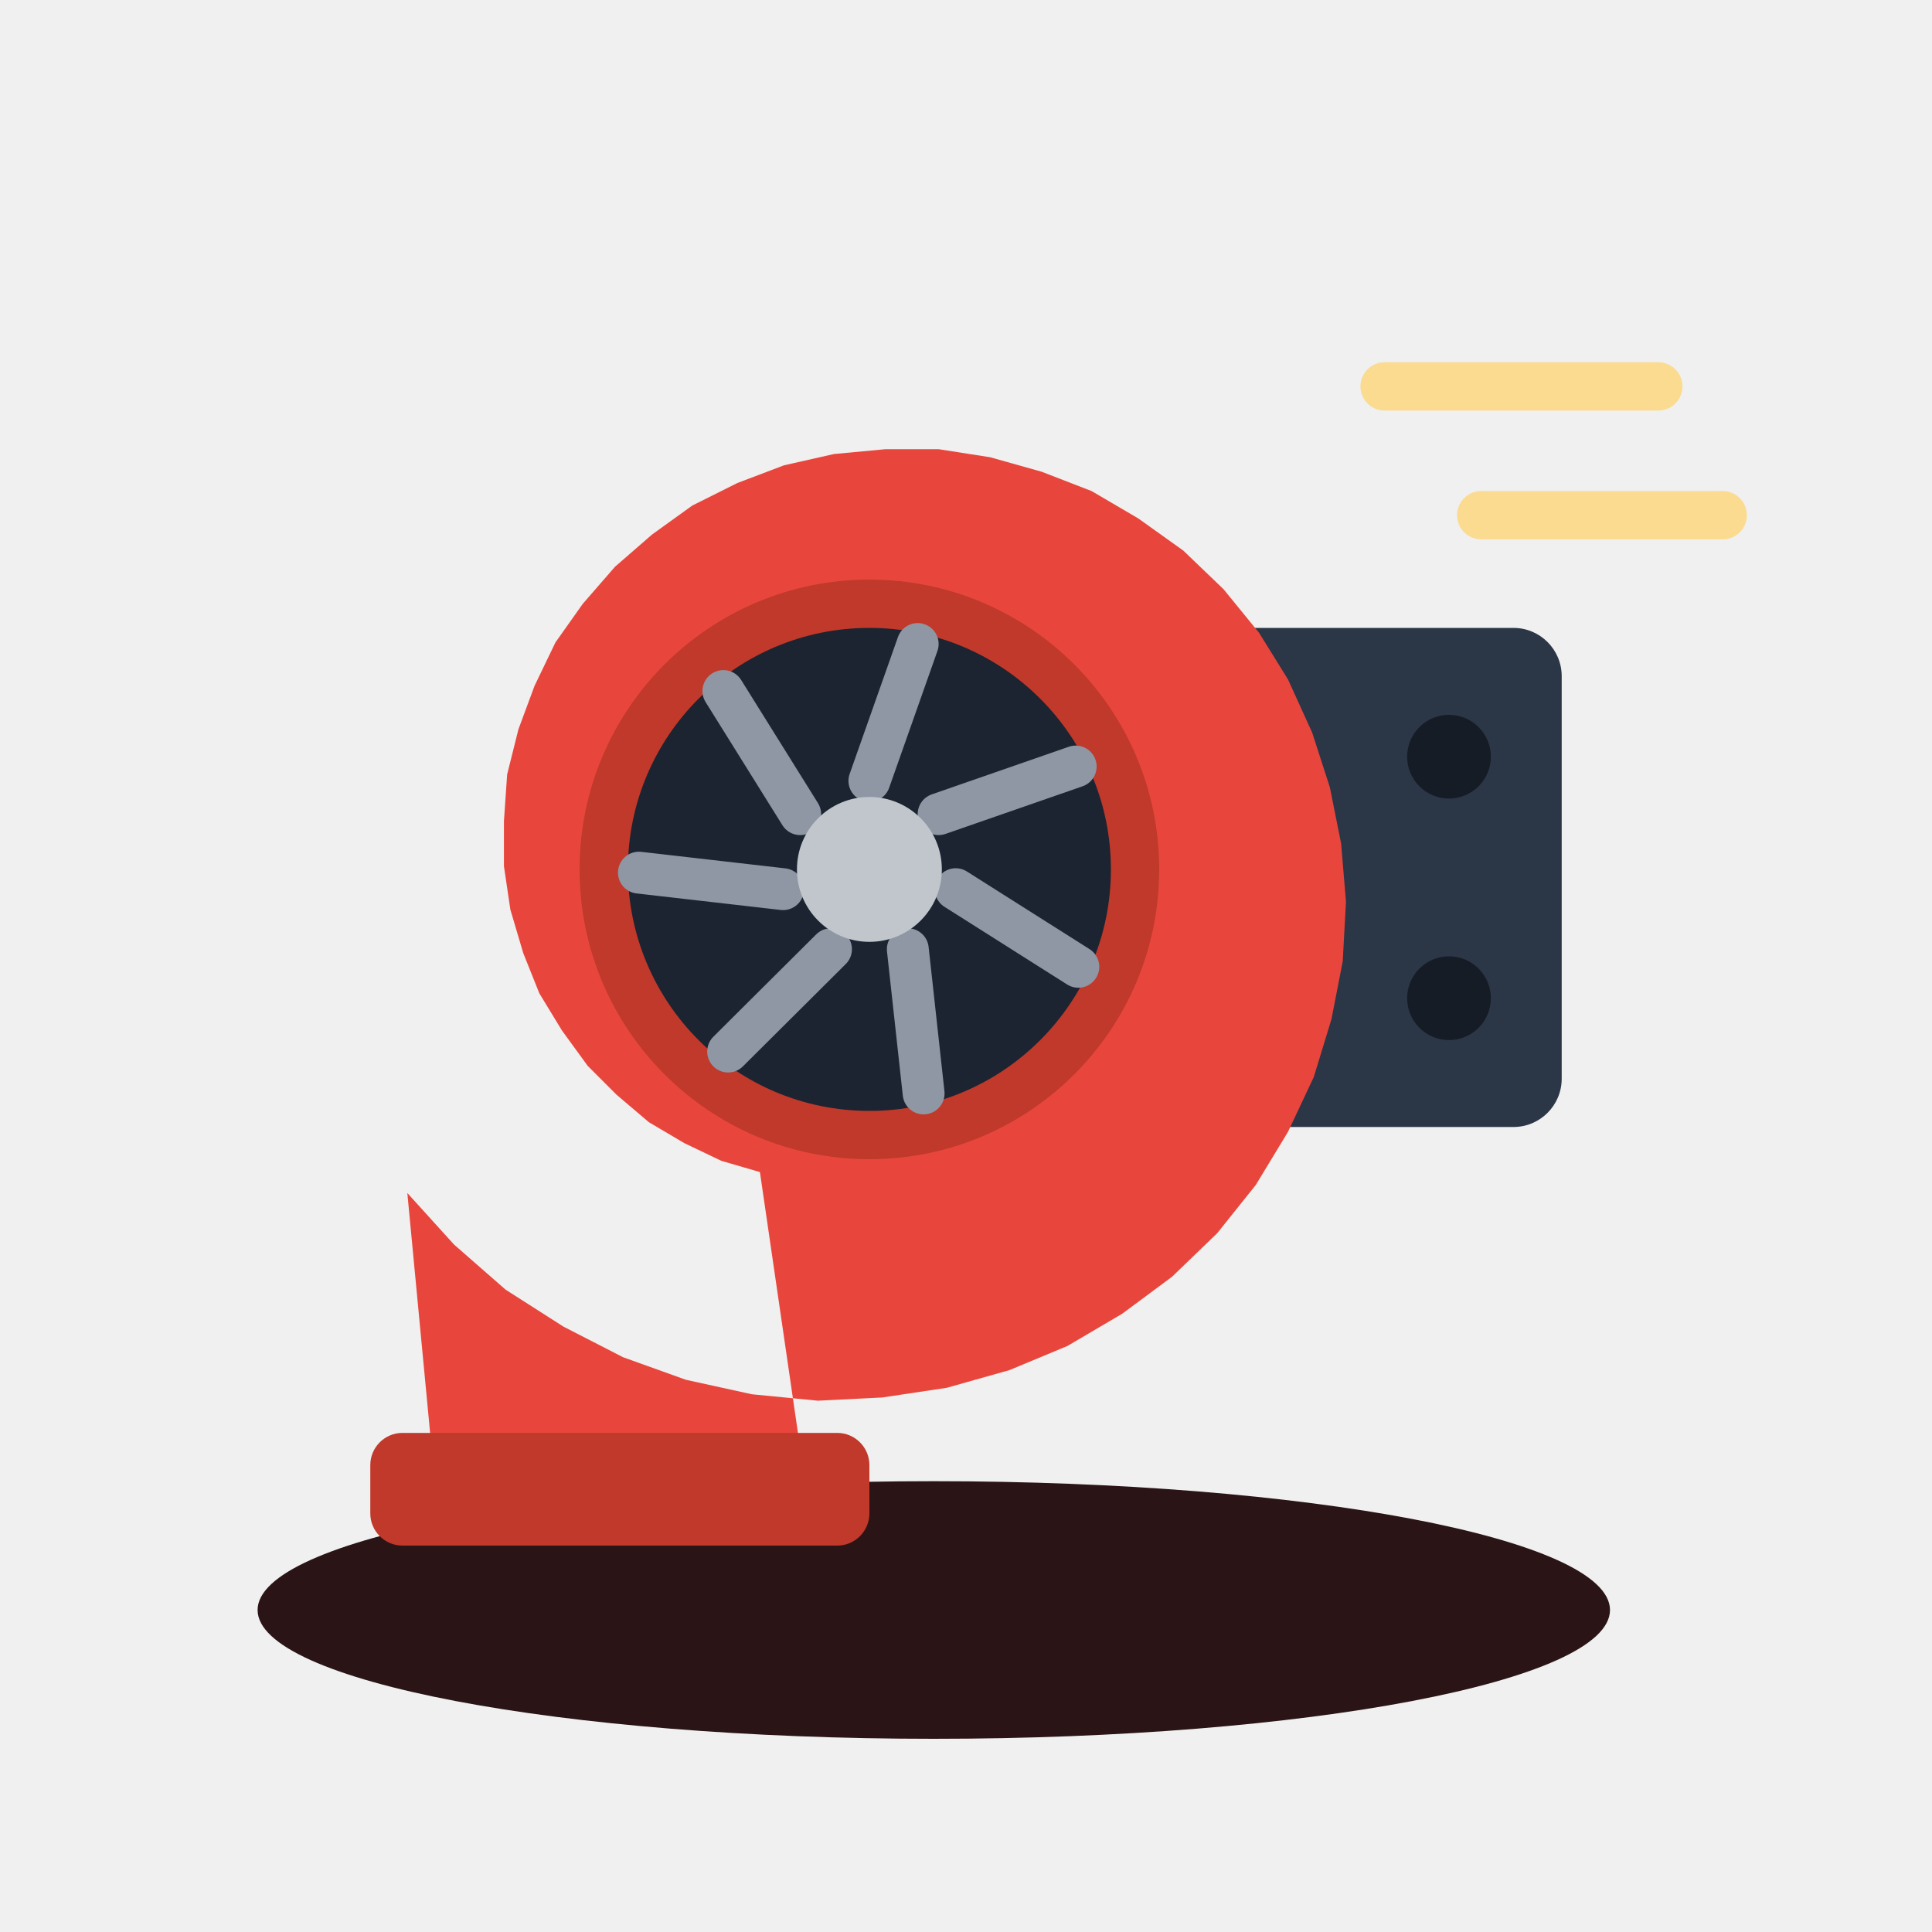
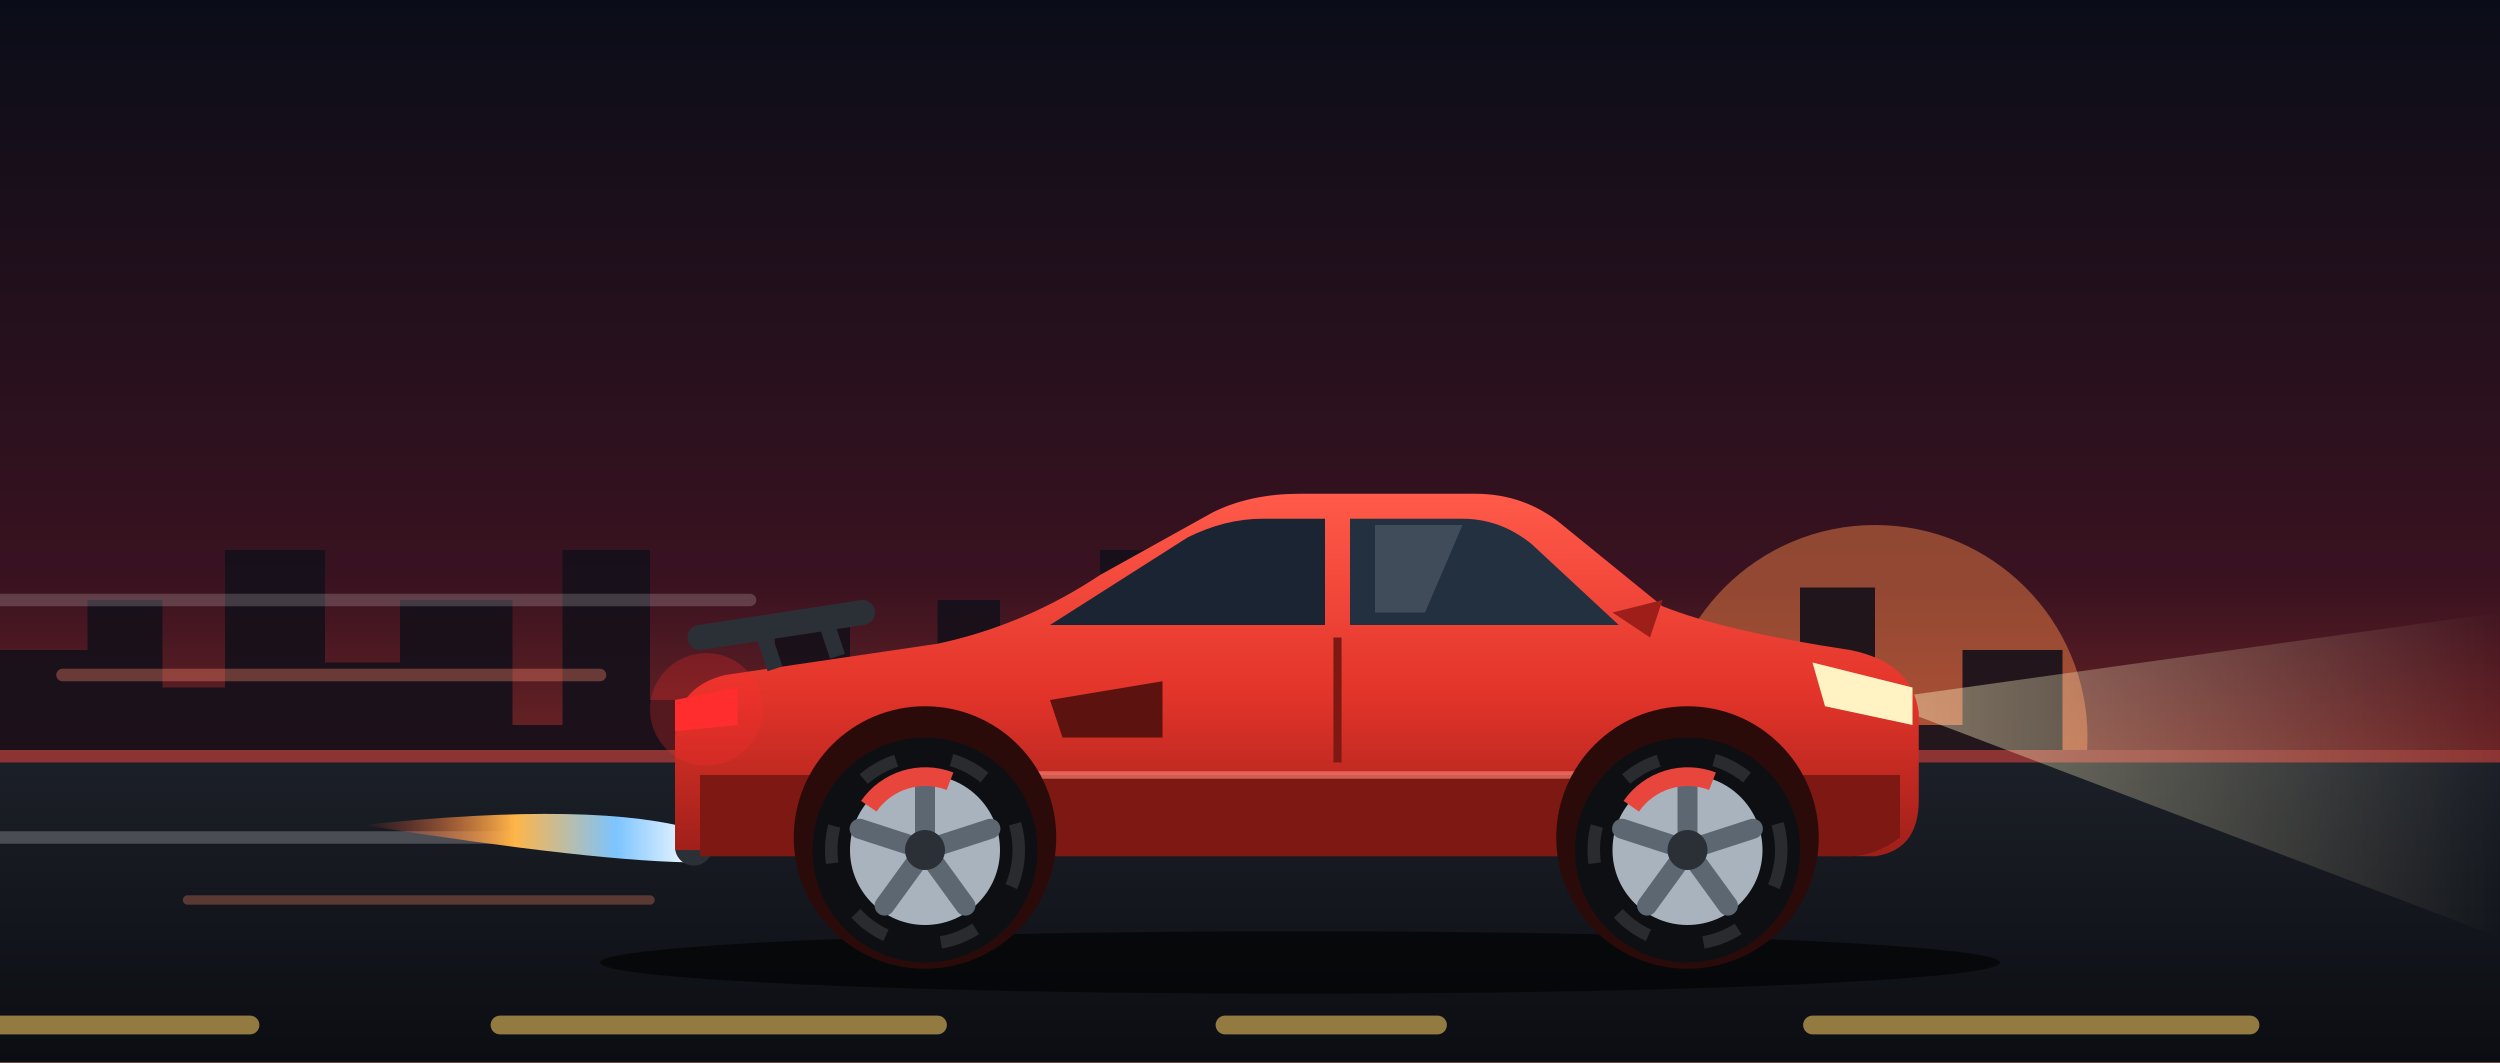
- <svg xmlns="http://www.w3.org/2000/svg" viewBox="0 0 120 120">
-   <ellipse cx="58" cy="100" rx="42" ry="8" fill="#2a1416" />
-   <rect x="72" y="39" width="25" height="31" rx="3" fill="#2b3647" />
-   <circle cx="90" cy="47" r="2.6" fill="#161c26" />
-   <circle cx="90" cy="62" r="2.6" fill="#161c26" />
-   <path d="M47.2 72.8 L44.8 72.1 L42.5 71 L40.3 69.7 L38.3 68 L36.5 66.2 L34.9 64 L33.5 61.7 L32.5 59.2 L31.7 56.5 L31.3 53.8 L31.3 51 L31.5 48.1 L32.2 45.3 L33.2 42.6 L34.5 39.9 L36.2 37.5 L38.2 35.2 L40.5 33.2 L43 31.4 L45.8 30 L48.7 28.9 L51.8 28.2 L55 27.9 L58.3 27.9 L61.5 28.4 L64.7 29.3 L67.8 30.5 L70.7 32.2 L73.5 34.2 L76 36.6 L78.2 39.3 L80 42.2 L81.5 45.5 L82.6 48.9 L83.3 52.4 L83.6 56 L83.4 59.7 L82.7 63.3 L81.6 66.9 L80 70.3 L78 73.6 L75.6 76.6 L72.8 79.3 L69.7 81.6 L66.3 83.6 L62.7 85.1 L58.8 86.2 L54.8 86.8 L50.8 87 L46.7 86.6 L42.6 85.7 L38.7 84.3 L35 82.4 L31.4 80.1 L28.2 77.3 L25.3 74.1 L25.3 74.1 L27 92 L50 92 Z" fill="#e8463c" />
-   <rect x="23" y="89" width="31" height="7" rx="2" fill="#c0392b" />
-   <circle cx="54" cy="54" r="18" fill="#c0392b" />
-   <circle cx="54" cy="54" r="15" fill="#1b2430" />
-   <g stroke="#8e97a3" stroke-width="2.6" stroke-linecap="round">
-     <path d="M54 48.5 L57 40" transform="rotate(0.0 54 54)" />
-     <path d="M54 48.5 L57 40" transform="rotate(51.4 54 54)" />
-     <path d="M54 48.5 L57 40" transform="rotate(102.9 54 54)" />
-     <path d="M54 48.5 L57 40" transform="rotate(154.3 54 54)" />
-     <path d="M54 48.5 L57 40" transform="rotate(205.7 54 54)" />
-     <path d="M54 48.5 L57 40" transform="rotate(257.1 54 54)" />
-     <path d="M54 48.5 L57 40" transform="rotate(308.6 54 54)" />
+ <svg xmlns="http://www.w3.org/2000/svg" class="scene" viewBox="0 0 400 170" preserveAspectRatio="xMidYMid slice">
+   <defs>
+     <linearGradient id="bt-sky" x1="0" y1="0" x2="0" y2="1">
+       <stop offset="0" stop-color="#0a0d18" />
+       <stop offset=".55" stop-color="#3a1220" />
+       <stop offset="1" stop-color="#c4442e" />
+     </linearGradient>
+     <linearGradient id="bt-road" x1="0" y1="0" x2="0" y2="1">
+       <stop offset="0" stop-color="#1c2028" />
+       <stop offset="1" stop-color="#0b0d12" />
+     </linearGradient>
+     <linearGradient id="bt-beam" x1="0" y1="0" x2="1" y2="0">
+       <stop offset="0" stop-color="#fff3c4" stop-opacity=".75" />
+       <stop offset="1" stop-color="#fff3c4" stop-opacity="0" />
+     </linearGradient>
+     <linearGradient id="bt-flame" x1="1" y1="0" x2="0" y2="0">
+       <stop offset="0" stop-color="#ffffff" />
+       <stop offset=".25" stop-color="#7cc4ff" />
+       <stop offset=".55" stop-color="#ffb547" />
+       <stop offset="1" stop-color="#e8463c" stop-opacity="0" />
+     </linearGradient>
+     <linearGradient id="bt-paint" x1="0" y1="0" x2="0" y2="1">
+       <stop offset="0" stop-color="#ff5a4a" />
+       <stop offset=".55" stop-color="#e3342a" />
+       <stop offset="1" stop-color="#9e1f19" />
+     </linearGradient>
+     <g id="bt-wheel">
+       <circle r="18" fill="#0d0f13" />
+       <circle r="12" fill="#a9b3be" />
+       <g stroke="#5d6772" stroke-width="3.2" stroke-linecap="round">
+         <path d="M0 -3 V-11" />
+         <path d="M0 -3 V-11" transform="rotate(72)" />
+         <path d="M0 -3 V-11" transform="rotate(144)" />
+         <path d="M0 -3 V-11" transform="rotate(216)" />
+         <path d="M0 -3 V-11" transform="rotate(288)" />
+       </g>
+       <path d="M-9 -7 A11 11 0 0 1 4 -11" stroke="#e8463c" stroke-width="3" fill="none" />
+       <circle r="3.2" fill="#2b3036" />
+       <circle r="15" fill="none" stroke="#ffffff" stroke-opacity=".12" stroke-width="2" stroke-dasharray="6 9" />
+     </g>
+   </defs>
+   <rect width="400" height="170" fill="url(#bt-sky)" />
+   <circle cx="300" cy="118" r="34" fill="#ff8a4a" opacity=".45" />
+   <path d="M0 120 V104 h14 v-8 h12 v14 h10 v-22 h16 v18 h12 v-10 h18 v20 h8 v-28 h14 v24 h20 v-12 h12 v16 h14 v-20 h10 v8 h16 v-16 h12 v22 h18 v-10 h14 v14 h12 v-26 h16 v20 h10 v-8 h14 v12 h16 v-18 h12 v22 h14 v-12 h16 v16 V120 Z" fill="#14101a" opacity=".9" />
+   <rect x="0" y="120" width="400" height="50" fill="url(#bt-road)" />
+   <rect x="0" y="120" width="400" height="2" fill="#e8463c" opacity=".55" />
+   <g stroke="#ffd166" stroke-width="3" stroke-linecap="round" opacity=".55">
+     <path d="M-10 164 H40" />
+     <path d="M80 164 H150" />
+     <path d="M196 164 H230" />
+     <path d="M290 164 H360" />
  </g>
-   <circle cx="54" cy="54" r="4.5" fill="#c0c6cc" />
-   <path d="M86 24 h17 M92 32 h15" stroke="#ffd166" stroke-width="3" stroke-linecap="round" opacity=".7" />
+   <g stroke-linecap="round" fill="none">
+     <path d="M0 96 H120" stroke="#ffffff" stroke-opacity=".18" stroke-width="2" />
+     <path d="M10 108 H96" stroke="#ff8a6a" stroke-opacity=".35" stroke-width="2" />
+     <path d="M0 134 H86" stroke="#ffffff" stroke-opacity=".22" stroke-width="2" />
+     <path d="M30 144 H104" stroke="#ff8a6a" stroke-opacity=".3" stroke-width="1.5" />
+   </g>
+   <path d="M300 112 L400 98 L400 150 Z" fill="url(#bt-beam)" opacity=".6" />
+   <path d="M112 133 Q96 128 58 132 Q96 138 112 138 Z" fill="url(#bt-flame)" />
+   <circle cx="111" cy="135.5" r="3" fill="#2b3036" />
+   <ellipse cx="208" cy="154" rx="112" ry="5" fill="#000" opacity=".6" />
+   <path d="M108 136 L108 118 Q108 110 116 108 L150 103 Q164 100 176 92 L194 82 Q200 79 208 79 L236 79 Q244 79 250 84 L266 97 Q276 101 296 104 Q306 106 307 114 L307 128 Q307 136 300 137 Z" fill="url(#bt-paint)" />
+   <path d="M112 124 L304 124 L304 134 Q300 137 296 137 L112 137 Z" fill="#7d1813" />
+   <path d="M136 124 L280 124" stroke="#ff8a7a" stroke-width="1.2" opacity=".6" />
+   <path d="M168 100 L190 86 Q196 83 202 83 L212 83 L212 100 Z" fill="#1a2433" />
+   <path d="M216 100 L216 83 L234 83 Q240 83 245 87 L259 100 Z" fill="#22303f" />
+   <path d="M220 84 L234 84 L228 98 L220 98 Z" fill="#ffffff" opacity=".14" />
+   <path d="M112 102 L138 98" stroke="#2b3036" stroke-width="4" stroke-linecap="round" />
+   <path d="M122 101 L124 107 M132 99 L134 105" stroke="#2b3036" stroke-width="2.5" />
+   <path d="M168 112 L186 109 L186 118 L170 118 Z" fill="#5c120e" />
+   <path d="M214 102 L214 122" stroke="#7d1813" stroke-width="1.3" />
+   <path d="M258 98 L266 96 L264 102 Z" fill="#9e1f19" />
+   <path d="M290 106 L306 110 L306 116 L292 113 Z" fill="#fff3c4" />
+   <path d="M108 112 L118 110 L118 116 L108 117 Z" fill="#ff2d2d" />
+   <circle cx="113" cy="113.5" r="9" fill="#ff2d2d" opacity=".25" />
+   <circle cx="148" cy="134" r="21" fill="#2a0b0a" />
+   <circle cx="270" cy="134" r="21" fill="#2a0b0a" />
+   <use href="#bt-wheel" x="148" y="136" />
+   <use href="#bt-wheel" x="270" y="136" />
</svg>
